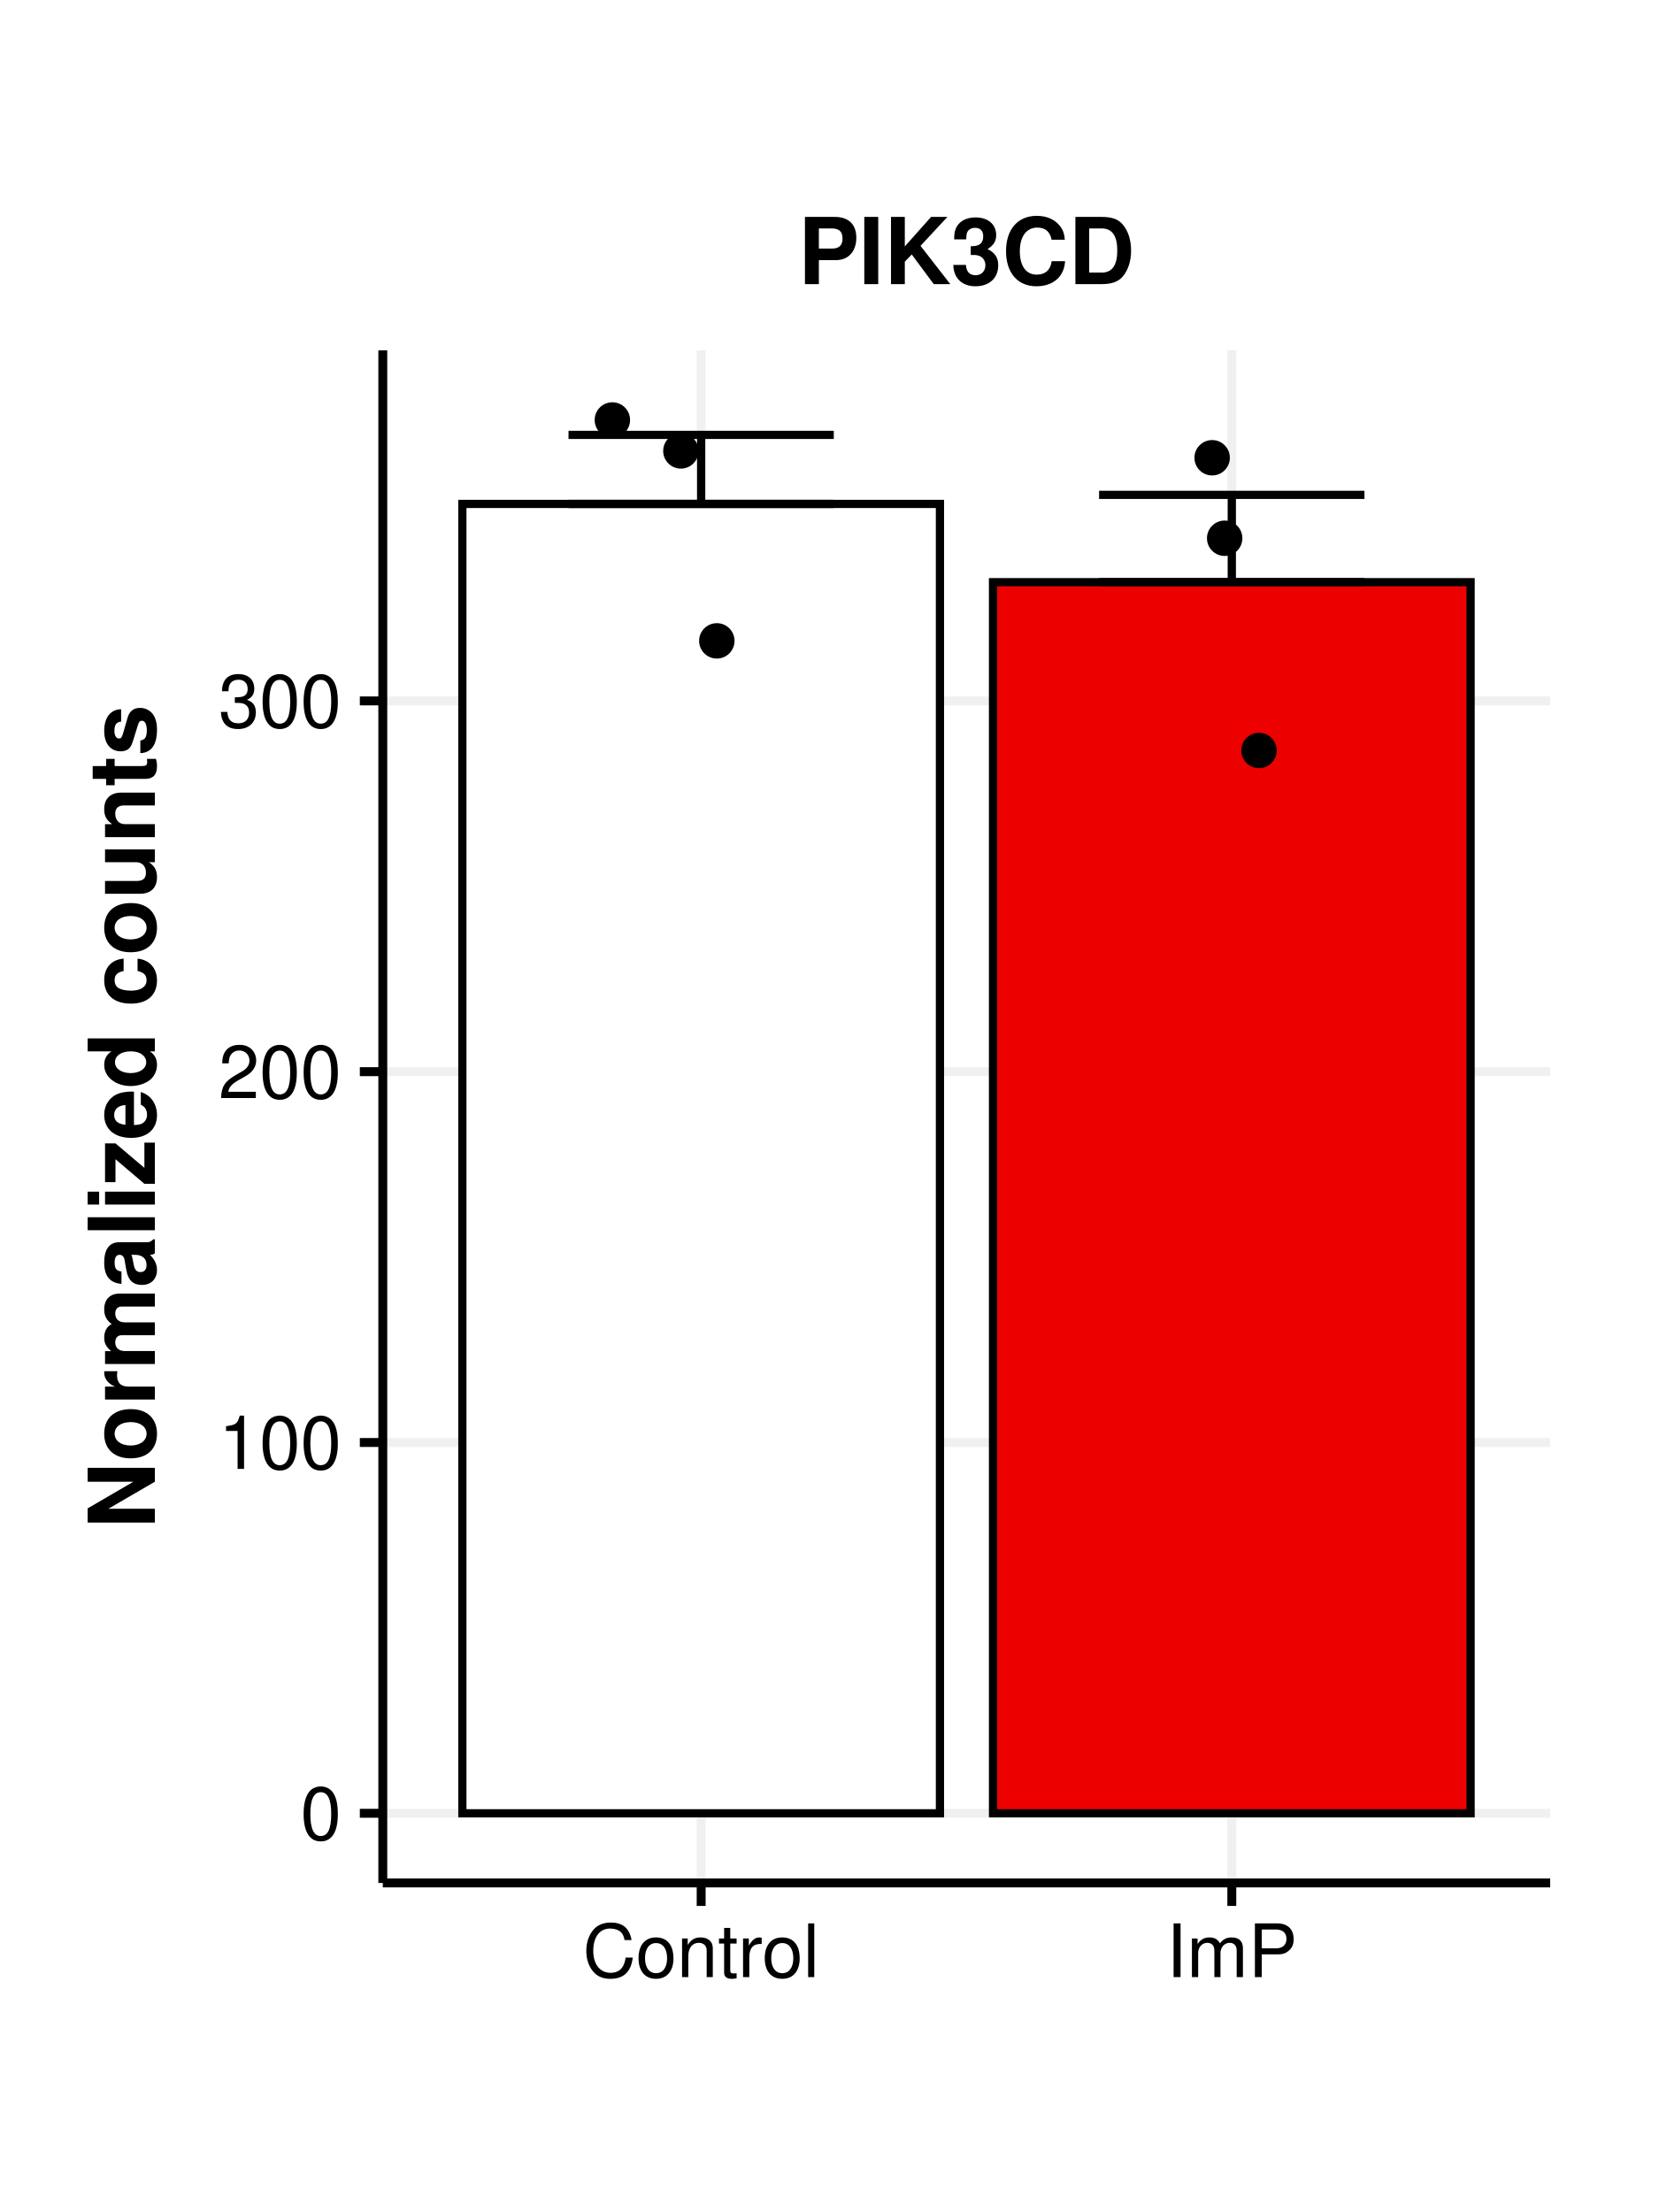
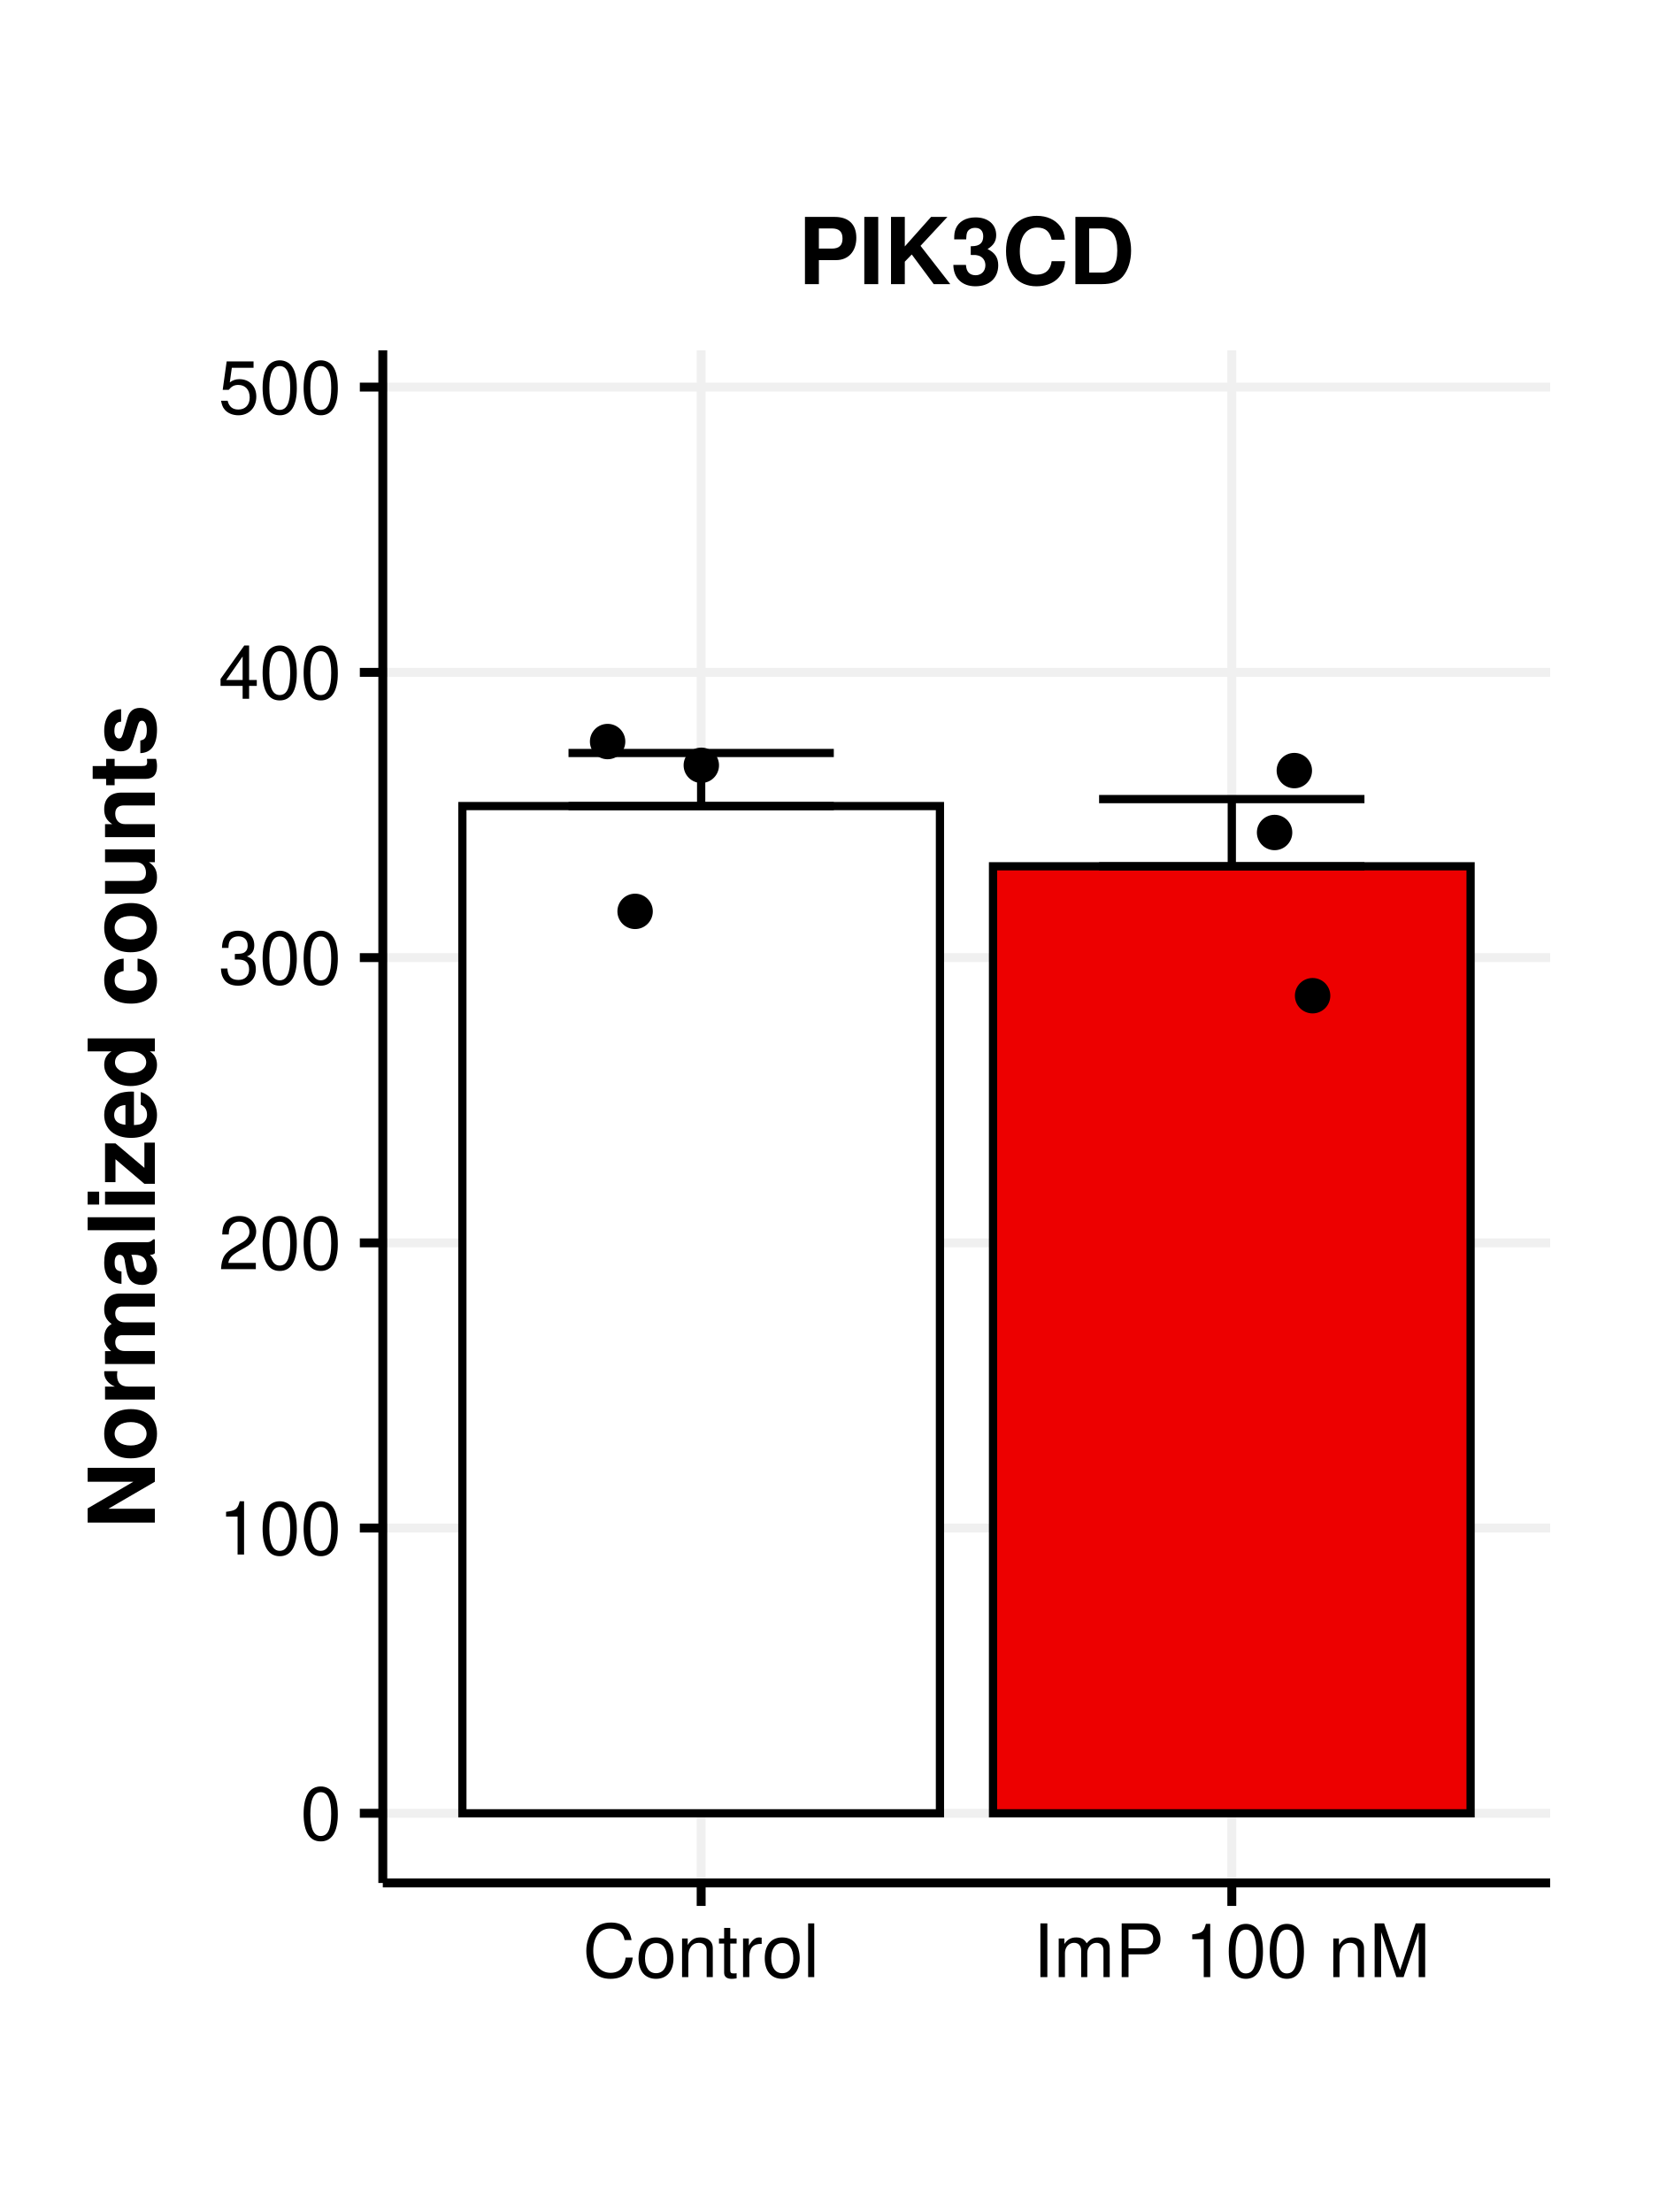
<svg xmlns="http://www.w3.org/2000/svg" class="svglite" width="216.00pt" height="288.00pt" viewBox="0 0 216.00 288.00">
  <defs>
    <style type="text/css">
    .svglite line, .svglite polyline, .svglite polygon, .svglite path, .svglite rect, .svglite circle {
      fill: none;
      stroke: #000000;
      stroke-linecap: round;
      stroke-linejoin: round;
      stroke-miterlimit: 10.00;
    }
    .svglite text {
      white-space: pre;
    }
  </style>
  </defs>
  <rect width="100%" height="100%" style="stroke: none; fill: #FFFFFF;" />
  <defs>
    <clipPath id="cpMC4wMHwyMTYuMDB8MC4wMHwyODguMDA=">
      <rect x="0.00" y="0.00" width="216.00" height="288.00" />
    </clipPath>
  </defs>
  <g clip-path="url(#cpMC4wMHwyMTYuMDB8MC4wMHwyODguMDA=)">
    <rect x="0" y="0.00" width="216.00" height="288.00" style="stroke-width: 1.16; stroke: none; fill: #FFFFFF;" />
  </g>
  <defs>
    <clipPath id="cpNDkuODR8MjAxLjgzfDQ1LjYxfDI0NS4xNg==">
      <rect x="49.84" y="45.61" width="151.99" height="199.55" />
    </clipPath>
  </defs>
  <g clip-path="url(#cpNDkuODR8MjAxLjgzfDQ1LjYxfDI0NS4xNg==)">
    <rect x="49.84" y="45.61" width="151.99" height="199.55" style="stroke-width: 1.16; stroke: none; fill: #FFFFFF;" />
    <polyline points="49.84,236.09 201.83,236.09 " style="stroke-width: 1.16; stroke: #F0F0F0; stroke-linecap: butt;" />
-     <polyline points="49.84,187.81 201.83,187.81 " style="stroke-width: 1.16; stroke: #F0F0F0; stroke-linecap: butt;" />
-     <polyline points="49.84,139.53 201.83,139.53 " style="stroke-width: 1.16; stroke: #F0F0F0; stroke-linecap: butt;" />
-     <polyline points="49.84,91.26 201.83,91.26 " style="stroke-width: 1.16; stroke: #F0F0F0; stroke-linecap: butt;" />
+     <polyline points="49.84,198.95 201.83,198.95 " style="stroke-width: 1.16; stroke: #F0F0F0; stroke-linecap: butt;" />
+     <polyline points="49.84,161.82 201.83,161.82 " style="stroke-width: 1.16; stroke: #F0F0F0; stroke-linecap: butt;" />
+     <polyline points="49.84,124.68 201.83,124.68 " style="stroke-width: 1.16; stroke: #F0F0F0; stroke-linecap: butt;" />
+     <polyline points="49.84,87.54 201.83,87.54 " style="stroke-width: 1.16; stroke: #F0F0F0; stroke-linecap: butt;" />
+     <polyline points="49.84,50.40 201.83,50.40 " style="stroke-width: 1.16; stroke: #F0F0F0; stroke-linecap: butt;" />
    <polyline points="91.29,245.16 91.29,45.61 " style="stroke-width: 1.16; stroke: #F0F0F0; stroke-linecap: butt;" />
    <polyline points="160.38,245.16 160.38,45.61 " style="stroke-width: 1.16; stroke: #F0F0F0; stroke-linecap: butt;" />
-     <text x="160.38" y="54.68" text-anchor="middle" style="font-size: 11.04px; font-family: &quot;Arial&quot;;" textLength="3.07px" lengthAdjust="spacingAndGlyphs"> </text>
-     <rect x="60.20" y="65.61" width="62.18" height="170.48" style="stroke-width: 1.07; stroke-linecap: butt; stroke-linejoin: miter; fill: #FFFFFF;" />
-     <rect x="129.29" y="75.80" width="62.18" height="160.29" style="stroke-width: 1.07; stroke-linecap: butt; stroke-linejoin: miter; fill: #ED0000;" />
-     <polyline points="74.02,56.62 108.56,56.62 " style="stroke-width: 1.07; stroke-linecap: butt;" />
-     <polyline points="91.29,56.62 91.29,65.61 " style="stroke-width: 1.07; stroke-linecap: butt;" />
-     <polyline points="74.02,65.61 108.56,65.61 " style="stroke-width: 1.07; stroke-linecap: butt;" />
-     <polyline points="143.10,64.43 177.65,64.43 " style="stroke-width: 1.07; stroke-linecap: butt;" />
-     <polyline points="160.38,64.43 160.38,75.80 " style="stroke-width: 1.07; stroke-linecap: butt;" />
-     <polyline points="143.10,75.80 177.65,75.80 " style="stroke-width: 1.07; stroke-linecap: butt;" />
-     <circle cx="93.33" cy="83.44" r="1.95" style="stroke-width: 0.71; fill: #000000;" />
-     <circle cx="88.65" cy="58.71" r="1.95" style="stroke-width: 0.71; fill: #000000;" />
-     <circle cx="79.73" cy="54.68" r="1.95" style="stroke-width: 0.71; fill: #000000;" />
-     <circle cx="163.92" cy="97.71" r="1.95" style="stroke-width: 0.71; fill: #000000;" />
-     <circle cx="159.45" cy="70.08" r="1.95" style="stroke-width: 0.71; fill: #000000;" />
-     <circle cx="157.82" cy="59.60" r="1.95" style="stroke-width: 0.71; fill: #000000;" />
+     <rect x="60.20" y="104.95" width="62.18" height="131.14" style="stroke-width: 1.07; stroke-linecap: butt; stroke-linejoin: miter; fill: #FFFFFF;" />
+     <rect x="129.29" y="112.79" width="62.18" height="123.30" style="stroke-width: 1.07; stroke-linecap: butt; stroke-linejoin: miter; fill: #ED0000;" />
+     <polyline points="74.02,98.04 108.56,98.04 " style="stroke-width: 1.07; stroke-linecap: butt;" />
+     <polyline points="91.29,98.04 91.29,104.95 " style="stroke-width: 1.07; stroke-linecap: butt;" />
+     <polyline points="74.02,104.95 108.56,104.95 " style="stroke-width: 1.07; stroke-linecap: butt;" />
+     <polyline points="143.10,104.04 177.65,104.04 " style="stroke-width: 1.07; stroke-linecap: butt;" />
+     <polyline points="160.38,104.04 160.38,112.79 " style="stroke-width: 1.07; stroke-linecap: butt;" />
+     <polyline points="143.10,112.79 177.65,112.79 " style="stroke-width: 1.07; stroke-linecap: butt;" />
+     <circle cx="82.69" cy="118.66" r="1.95" style="stroke-width: 0.71; fill: #000000;" />
+     <circle cx="91.31" cy="99.64" r="1.95" style="stroke-width: 0.71; fill: #000000;" />
+     <circle cx="79.11" cy="96.55" r="1.95" style="stroke-width: 0.71; fill: #000000;" />
+     <circle cx="170.90" cy="129.64" r="1.95" style="stroke-width: 0.71; fill: #000000;" />
+     <circle cx="165.95" cy="108.39" r="1.95" style="stroke-width: 0.71; fill: #000000;" />
+     <circle cx="168.52" cy="100.33" r="1.95" style="stroke-width: 0.71; fill: #000000;" />
    <rect x="49.84" y="45.61" width="151.99" height="199.55" style="stroke-width: 1.16; stroke: none;" />
  </g>
  <g clip-path="url(#cpMC4wMHwyMTYuMDB8MC4wMHwyODguMDA=)">
    <polyline points="49.84,245.16 49.84,45.61 " style="stroke-width: 1.16; stroke-linecap: butt;" />
    <text x="44.46" y="239.53" text-anchor="end" style="font-size: 9.60px; font-family: &quot;Helvetica&quot;;" textLength="5.34px" lengthAdjust="spacingAndGlyphs">0</text>
-     <text x="44.46" y="191.25" text-anchor="end" style="font-size: 9.60px; font-family: &quot;Helvetica&quot;;" textLength="16.01px" lengthAdjust="spacingAndGlyphs">100</text>
-     <text x="44.46" y="142.98" text-anchor="end" style="font-size: 9.60px; font-family: &quot;Helvetica&quot;;" textLength="16.01px" lengthAdjust="spacingAndGlyphs">200</text>
-     <text x="44.46" y="94.70" text-anchor="end" style="font-size: 9.60px; font-family: &quot;Helvetica&quot;;" textLength="16.01px" lengthAdjust="spacingAndGlyphs">300</text>
+     <text x="44.46" y="202.40" text-anchor="end" style="font-size: 9.60px; font-family: &quot;Helvetica&quot;;" textLength="16.01px" lengthAdjust="spacingAndGlyphs">100</text>
+     <text x="44.46" y="165.26" text-anchor="end" style="font-size: 9.60px; font-family: &quot;Helvetica&quot;;" textLength="16.01px" lengthAdjust="spacingAndGlyphs">200</text>
+     <text x="44.46" y="128.12" text-anchor="end" style="font-size: 9.60px; font-family: &quot;Helvetica&quot;;" textLength="16.01px" lengthAdjust="spacingAndGlyphs">300</text>
+     <text x="44.46" y="90.98" text-anchor="end" style="font-size: 9.60px; font-family: &quot;Helvetica&quot;;" textLength="16.01px" lengthAdjust="spacingAndGlyphs">400</text>
+     <text x="44.46" y="53.85" text-anchor="end" style="font-size: 9.60px; font-family: &quot;Helvetica&quot;;" textLength="16.01px" lengthAdjust="spacingAndGlyphs">500</text>
    <polyline points="46.85,236.09 49.84,236.09 " style="stroke-width: 1.16; stroke-linecap: butt;" />
-     <polyline points="46.85,187.81 49.84,187.81 " style="stroke-width: 1.16; stroke-linecap: butt;" />
-     <polyline points="46.85,139.53 49.84,139.53 " style="stroke-width: 1.16; stroke-linecap: butt;" />
-     <polyline points="46.85,91.26 49.84,91.26 " style="stroke-width: 1.16; stroke-linecap: butt;" />
+     <polyline points="46.85,198.95 49.84,198.95 " style="stroke-width: 1.16; stroke-linecap: butt;" />
+     <polyline points="46.85,161.82 49.84,161.82 " style="stroke-width: 1.16; stroke-linecap: butt;" />
+     <polyline points="46.85,124.68 49.84,124.68 " style="stroke-width: 1.16; stroke-linecap: butt;" />
+     <polyline points="46.85,87.54 49.84,87.54 " style="stroke-width: 1.16; stroke-linecap: butt;" />
+     <polyline points="46.85,50.40 49.84,50.40 " style="stroke-width: 1.16; stroke-linecap: butt;" />
    <polyline points="49.84,245.16 201.83,245.16 " style="stroke-width: 1.16; stroke-linecap: butt;" />
    <polyline points="91.29,248.15 91.29,245.16 " style="stroke-width: 1.16; stroke-linecap: butt;" />
    <polyline points="160.38,248.15 160.38,245.16 " style="stroke-width: 1.16; stroke-linecap: butt;" />
    <text x="91.29" y="257.42" text-anchor="middle" style="font-size: 9.60px; font-family: &quot;Helvetica&quot;;" textLength="30.92px" lengthAdjust="spacingAndGlyphs">Control</text>
-     <text x="160.38" y="257.42" text-anchor="middle" style="font-size: 9.60px; font-family: &quot;Helvetica&quot;;" textLength="17.06px" lengthAdjust="spacingAndGlyphs">ImP</text>
+     <text x="160.38" y="257.42" text-anchor="middle" style="font-size: 9.60px; font-family: &quot;Helvetica&quot;;" textLength="51.72px" lengthAdjust="spacingAndGlyphs">ImP 100 nM</text>
    <text transform="translate(20.16,145.39) rotate(-90)" text-anchor="middle" style="font-size: 12.00px; font-weight: bold; font-family: &quot;Helvetica&quot;;" textLength="107.35px" lengthAdjust="spacingAndGlyphs">Normalized counts</text>
    <text x="125.83" y="36.99" text-anchor="middle" style="font-size: 12.00px; font-weight: bold; font-family: &quot;Helvetica&quot;;" textLength="44.02px" lengthAdjust="spacingAndGlyphs">PIK3CD</text>
  </g>
</svg>
